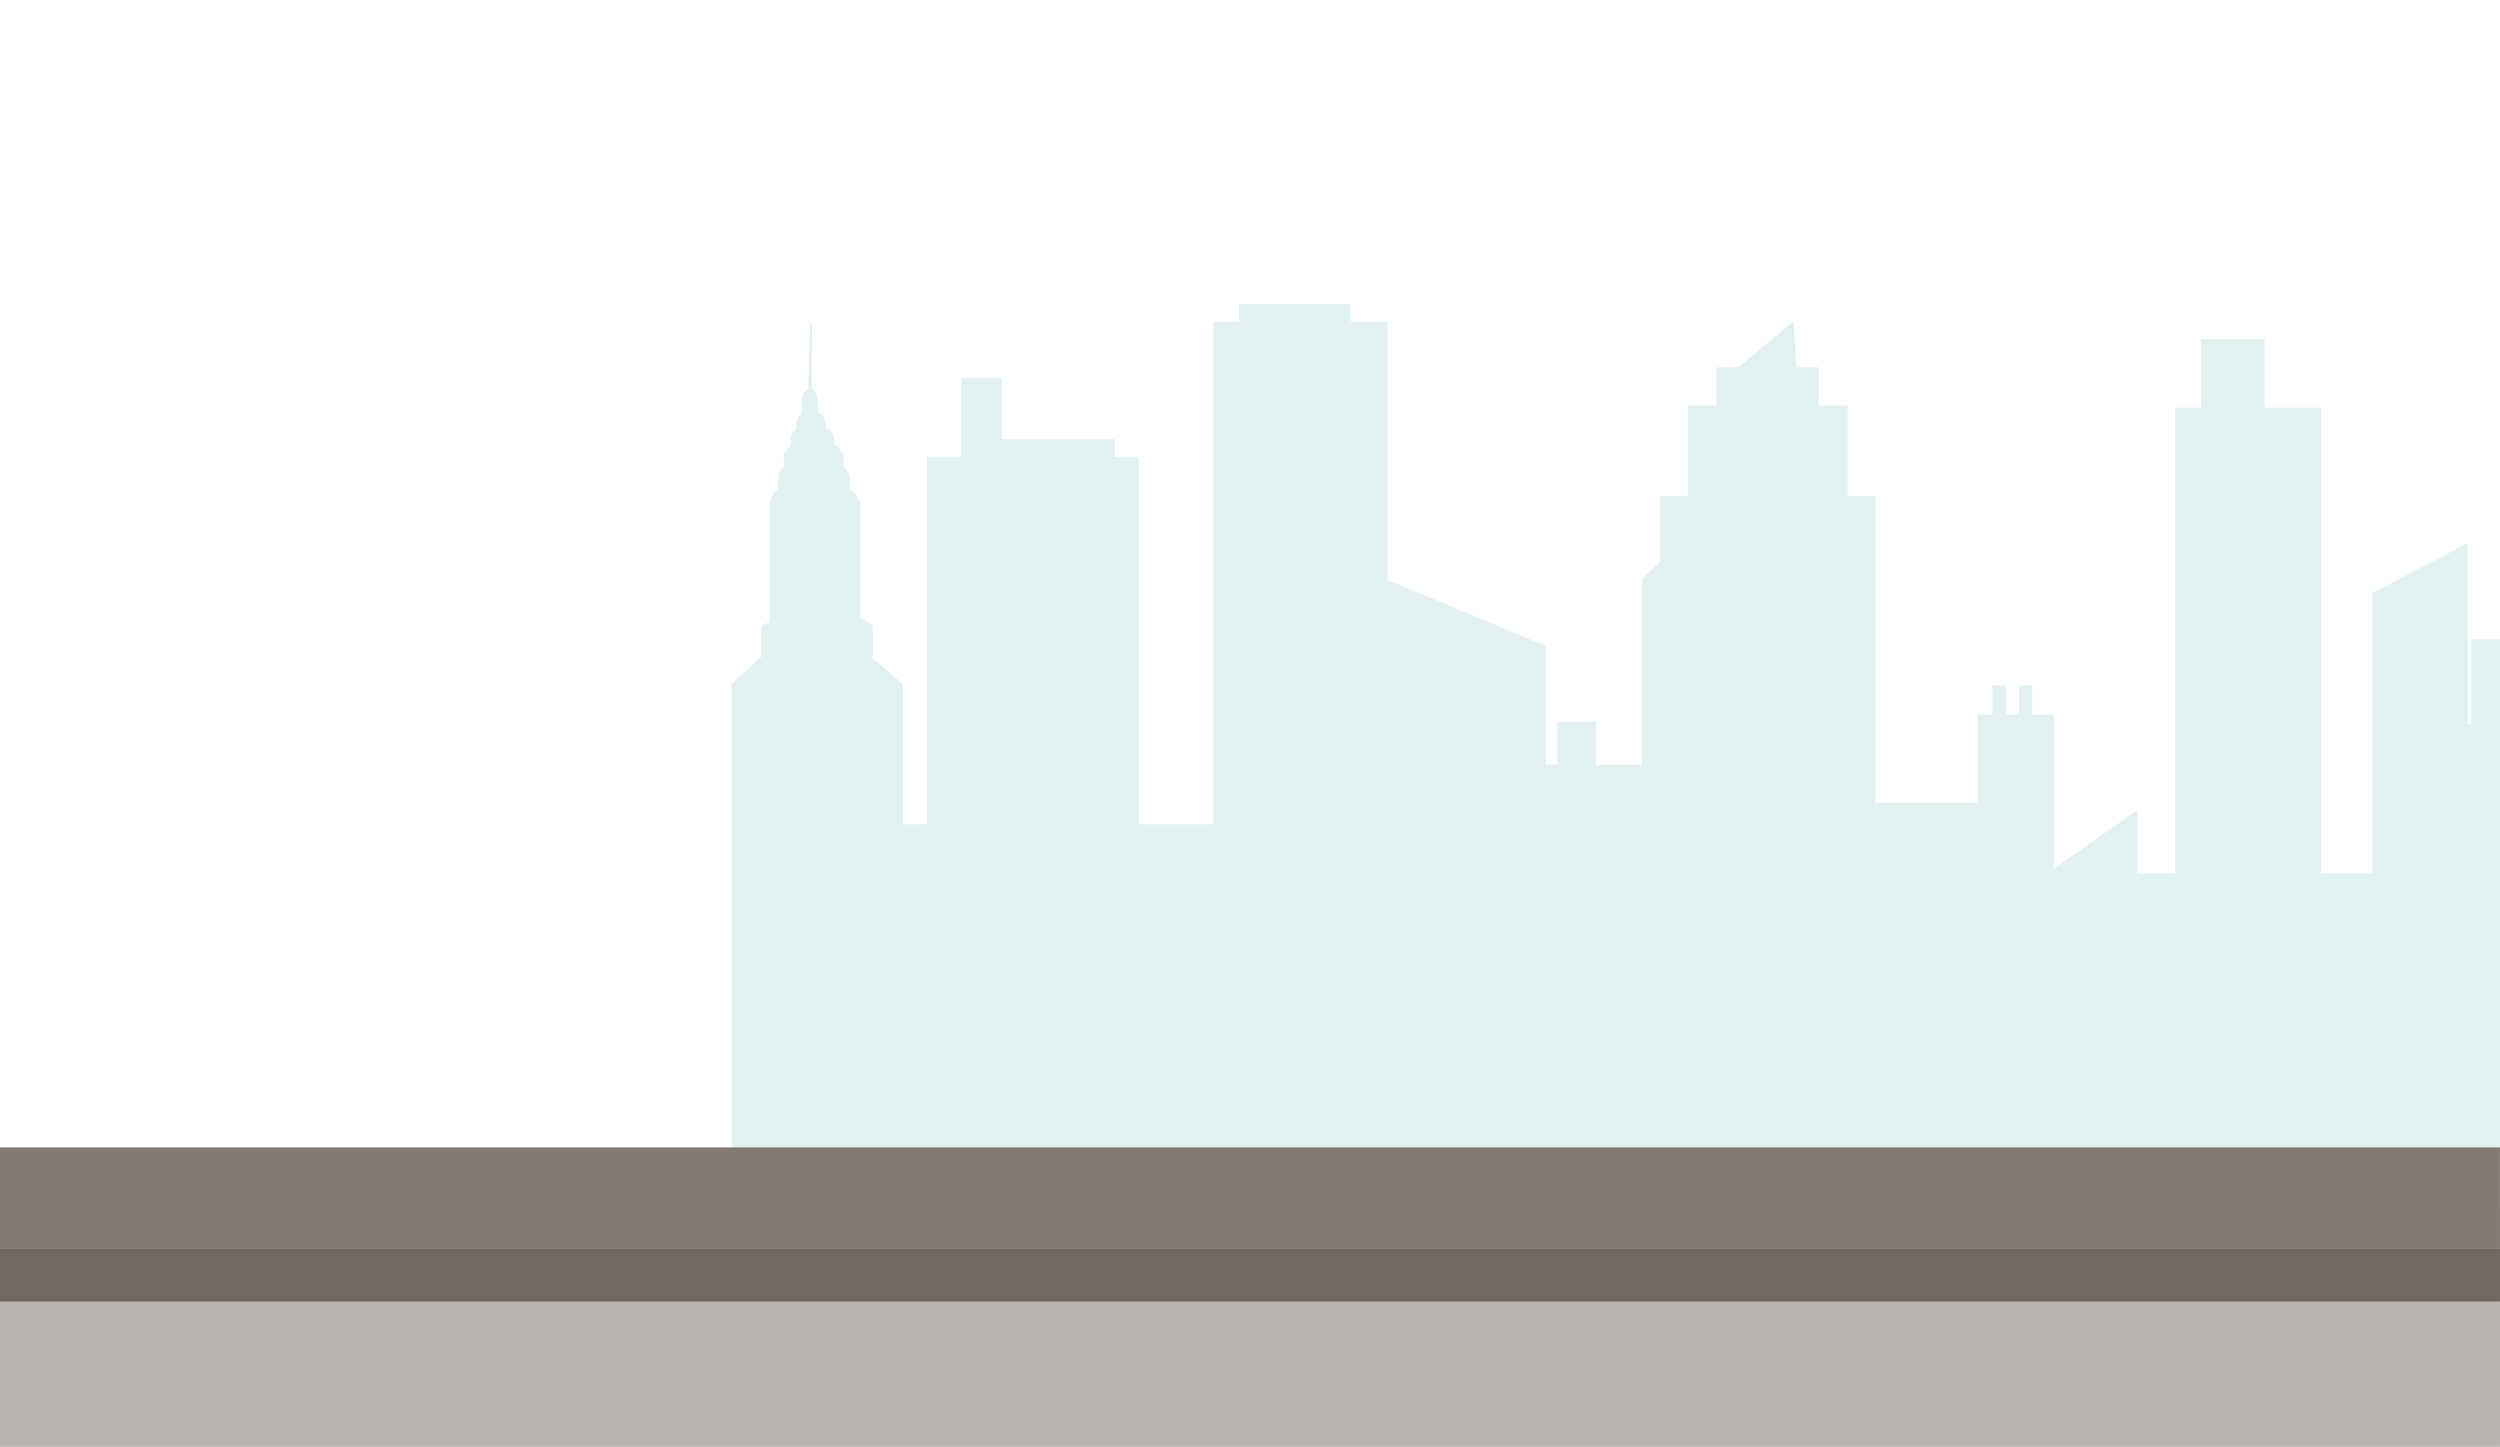
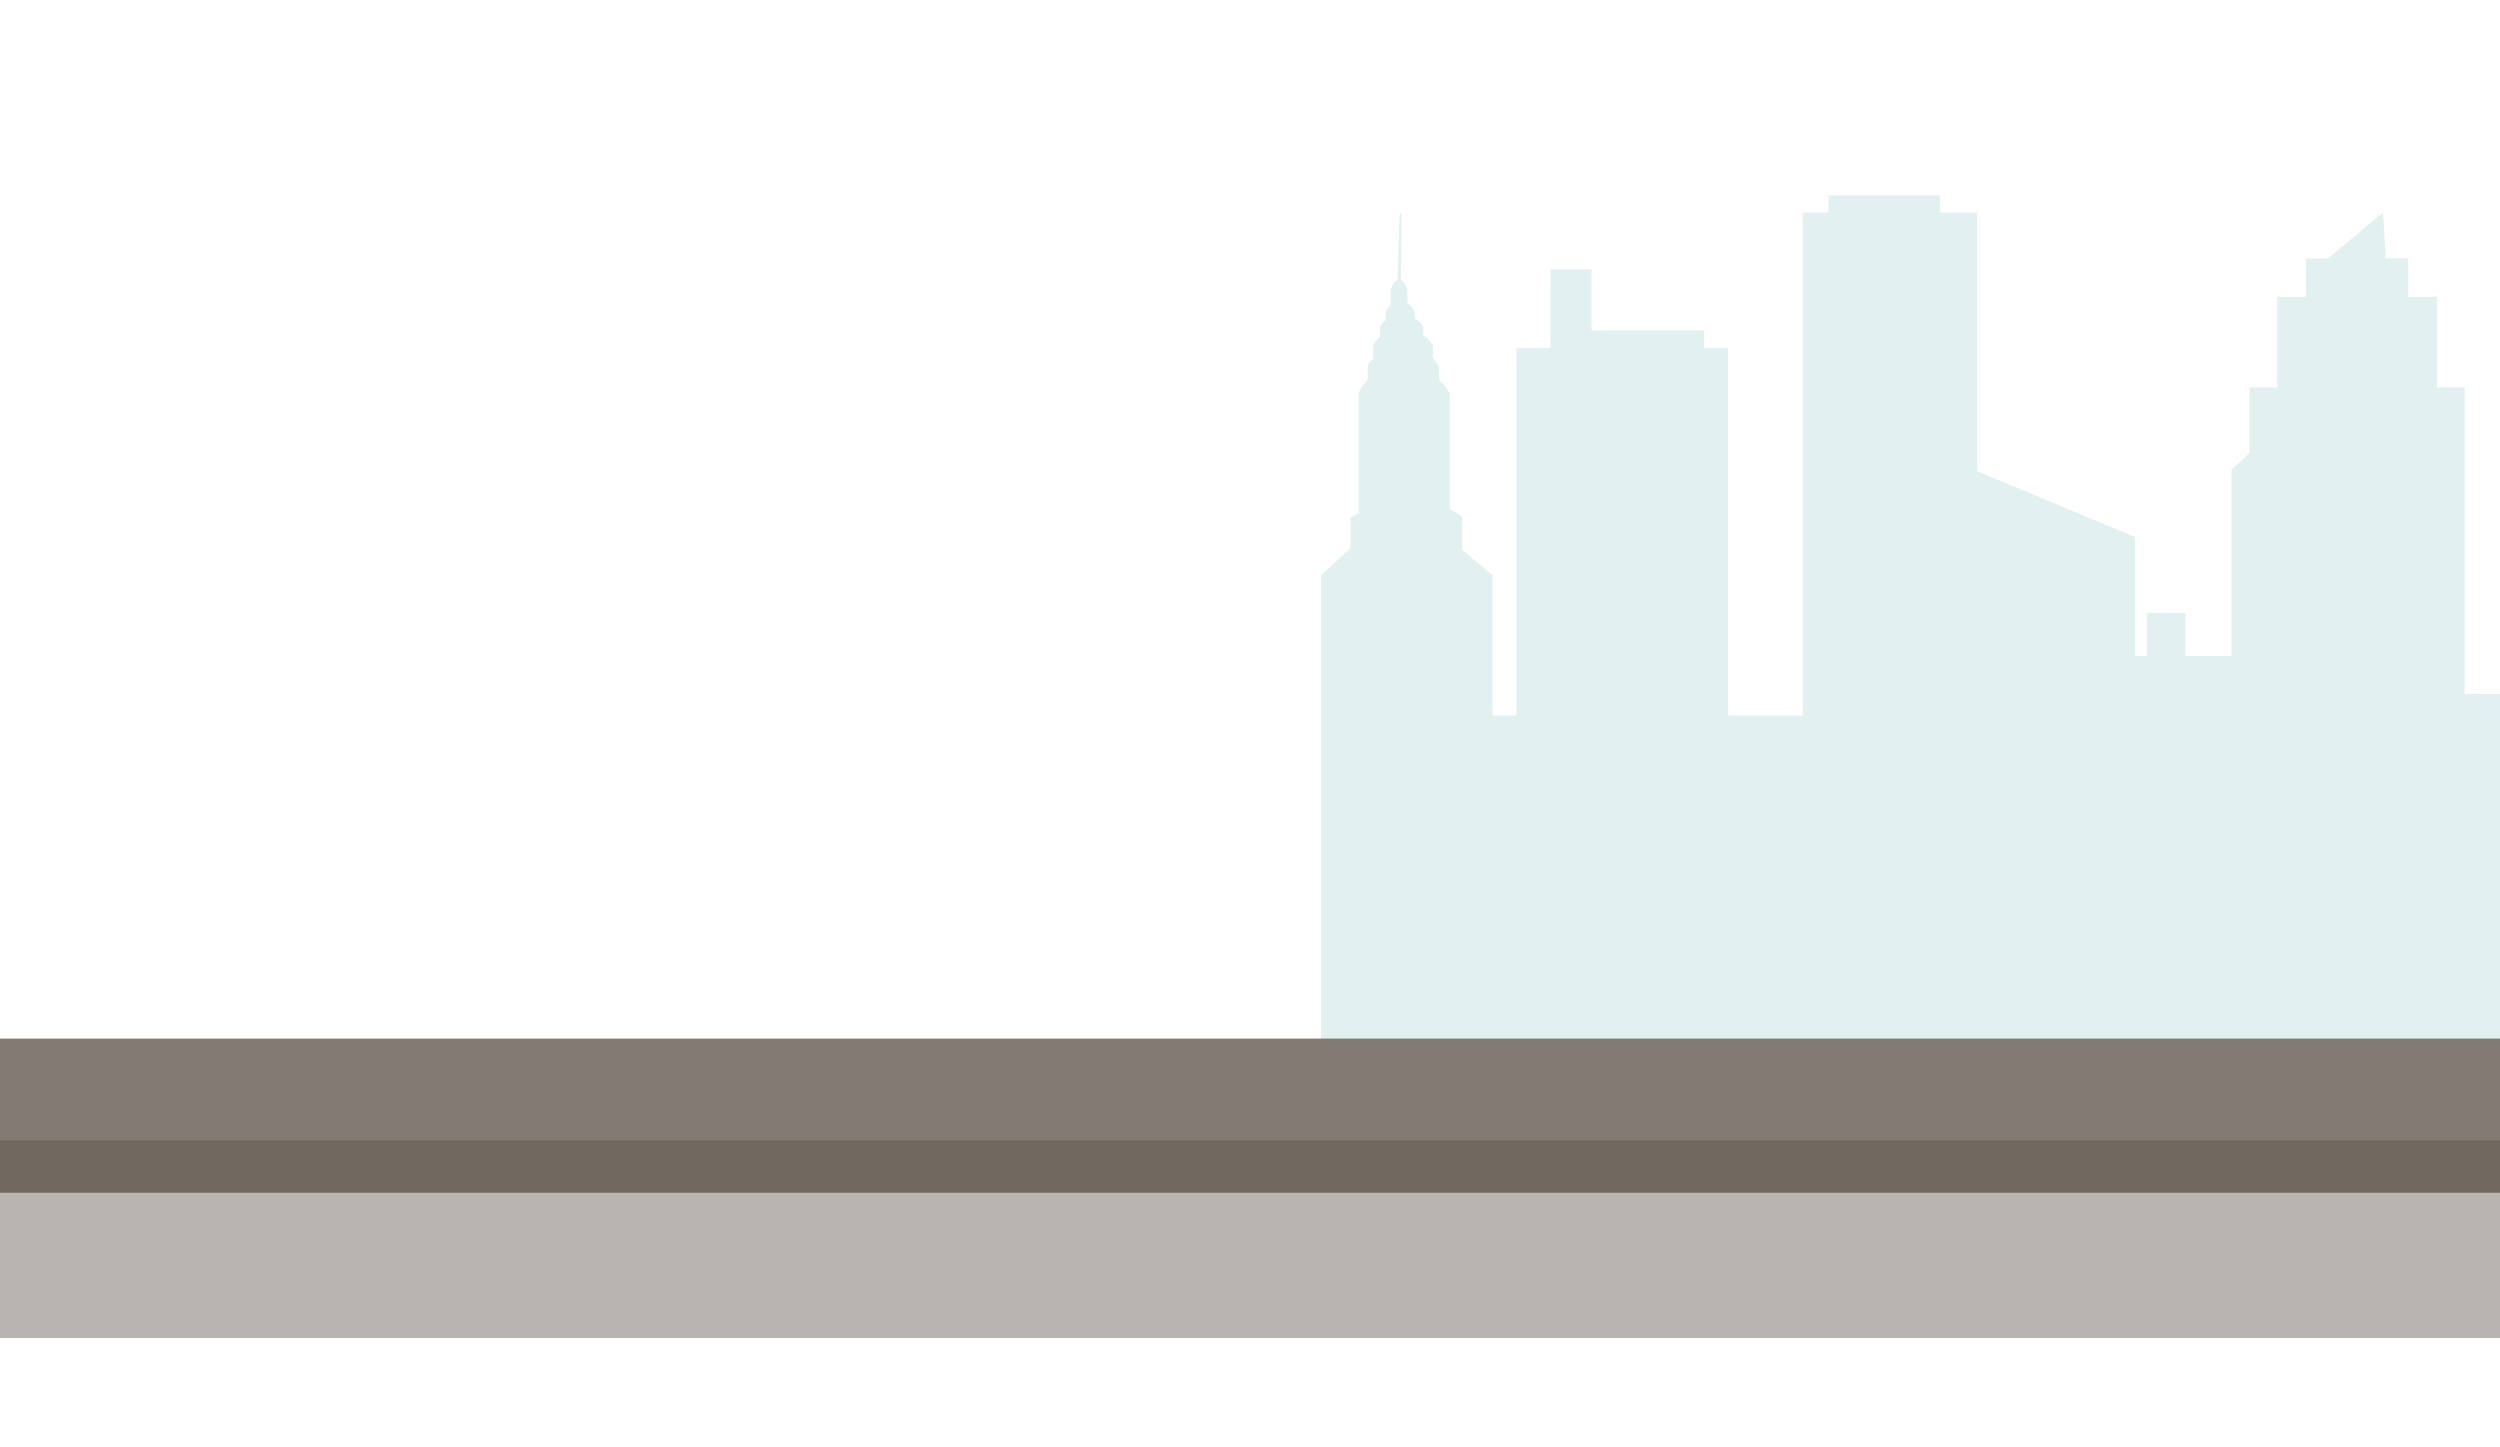
<svg xmlns="http://www.w3.org/2000/svg" version="1.1" id="svg13880" x="0px" y="0px" viewBox="557 -74.4 1709.4 989.3" style="enable-background:new 557 -74.4 1709.4 989.3;" xml:space="preserve">
  <style type="text/css">
	.st0{opacity:0.3;fill:#9CD0CA;enable-background:new    ;}
	.st1{fill:#B8B4AF;}
	.st2{fill:#71685F;}
	.st3{fill:#837B73;}
</style>
  <g id="layer1" transform="translate(-632.1435,327.0437)">
-     <path id="path5771" class="st0" d="M2878.9,93.7h-2.5V-30l-65.2,34v191.7h-35v-318.4h-38.6v-46.8   h-43.5v46.8h-17.8v318.4h-25.7v-43.3l-57.1,40.3V87.2h-14.8V67.1h-9v20.1h-9.1V67.1h-9v20.1h-10.2v60.3h-70V-62.1h-18.9v-62h-19.7   v-26.2h-15.3l-2-31.4l-37.1,31l0,0.4h-15.5v26.2h-19.7v62h-18.9v44.7l-12.4,11.6v127.3h-31.5V92h-26.3v29.4h-8.1V40.2L2138-4.9   v-176.7h-25.3v-11.9h-76.3v11.9h-17.6v343.8h-51V-89h-16.4v-12.2h-77.1v-41.6h-28V-89H1823v251.2h-16.4V66.2l-20.7-17.4V26.5   c0,0-2.9-2.6-8.5-5.4v-79.1c0,0-2.2-4.7-7.3-9.3v-9.1c0,0-1.2-2.8-4.2-5.7v-8.6c0,0-1.8-4.1-6.6-7.2v-5.5c0,0-1.5-3.4-5.7-5.8v-4   c0,0-1.3-4.4-5.1-6.6v-8.8c0,0-1.1-5.8-4.4-6.8l0.3-44.5c0,0-0.9-3.6-1.2-0.7c-0.3,2.8-1.3,42.1-1.4,45.2c-3.3,1-4.7,5.6-4.7,6.8   v10c-2.4,2-3.5,4.5-3.5,5.4v5.2c-2.6,1.8-3.8,3.8-3.8,4.6v6.8c-3.2,2.4-4.7,4.9-4.7,5.9v8.8c-2.6,2.4-3.8,4.6-3.8,5.6v9   c-4.2,3.9-6.1,7.9-6.1,9.4v81.7c-1.9,0.9-3.7,1.8-5.6,2.8v21.2l-20.2,18.5v340.2h1209.2V35.7h-19.7L2878.9,93.7L2878.9,93.7z" />
-     <path id="path5815" class="st1" d="M1189.1,587.8h1709.4V423.5H1189.1V587.8L1189.1,587.8z" />
-     <path id="path5817" class="st2" d="M1189.1,488.5h1709.4v-36H1189.1V488.5L1189.1,488.5z" />
-     <path id="path5813" class="st3" d="M1189.1,452.5h1709.4v-69.4H1189.1V452.5L1189.1,452.5z" />
+     <path id="path5771" class="st0" d="M3281.9,19.3h-2.5v-123.7l-65.2,34v191.7h-35v-318.4h-38.6   v-46.8h-43.5v46.8h-17.8v318.4h-25.7V78l-57.1,40.3V12.8h-14.8V-7.3h-9v20.1h-9.1V-7.3h-9v20.1h-10.2v60.3h-70v-209.6h-18.9v-62   h-19.7v-26.2h-15.3l-2-31.4l-37.1,31v0.4h-15.5v26.2h-19.7v62h-18.9v44.7l-12.4,11.6V47.1h-31.5V17.6h-26.3V47h-8.1v-81.2   l-108-45.1V-256h-25.3v-11.9h-76.3v11.9h-17.6V87.8h-51v-251.2h-16.4v-12.2h-77.1v-41.6h-28v53.8H2226V87.8h-16.4v-96l-20.7-17.4   v-22.3c0,0-2.9-2.6-8.5-5.4v-79.1c0,0-2.2-4.7-7.3-9.3v-9.1c0,0-1.2-2.8-4.2-5.7v-8.6c0,0-1.8-4.1-6.6-7.2v-5.5   c0,0-1.5-3.4-5.7-5.8v-4c0,0-1.3-4.4-5.1-6.6v-8.8c0,0-1.1-5.8-4.4-6.8l0.3-44.5c0,0-0.9-3.6-1.2-0.7c-0.3,2.8-1.3,42.1-1.4,45.2   c-3.3,1-4.7,5.6-4.7,6.8v10c-2.4,2-3.5,4.5-3.5,5.4v5.2c-2.6,1.8-3.8,3.8-3.8,4.6v6.8c-3.2,2.4-4.7,4.9-4.7,5.9v8.8   c-2.6,2.4-3.8,4.6-3.8,5.6v9c-4.2,3.9-6.1,7.9-6.1,9.4v81.7c-1.9,0.9-3.7,1.8-5.6,2.8v21.2l-20.2,18.5v340.2h1209.2V-38.7h-19.7   L3281.9,19.3L3281.9,19.3z" />
+     <path id="path5815" class="st1" d="M978.4,513.4h2398V349.1h-2398V513.4L978.4,513.4z" />
+     <path id="path5817" class="st2" d="M882.3,414.1h2398l96.9-36h-2398v36H882.3z" />
+     <path id="path5813" class="st3" d="M978.4,378.1h2398v-69.4h-2398V378.1L978.4,378.1z" />
  </g>
</svg>
